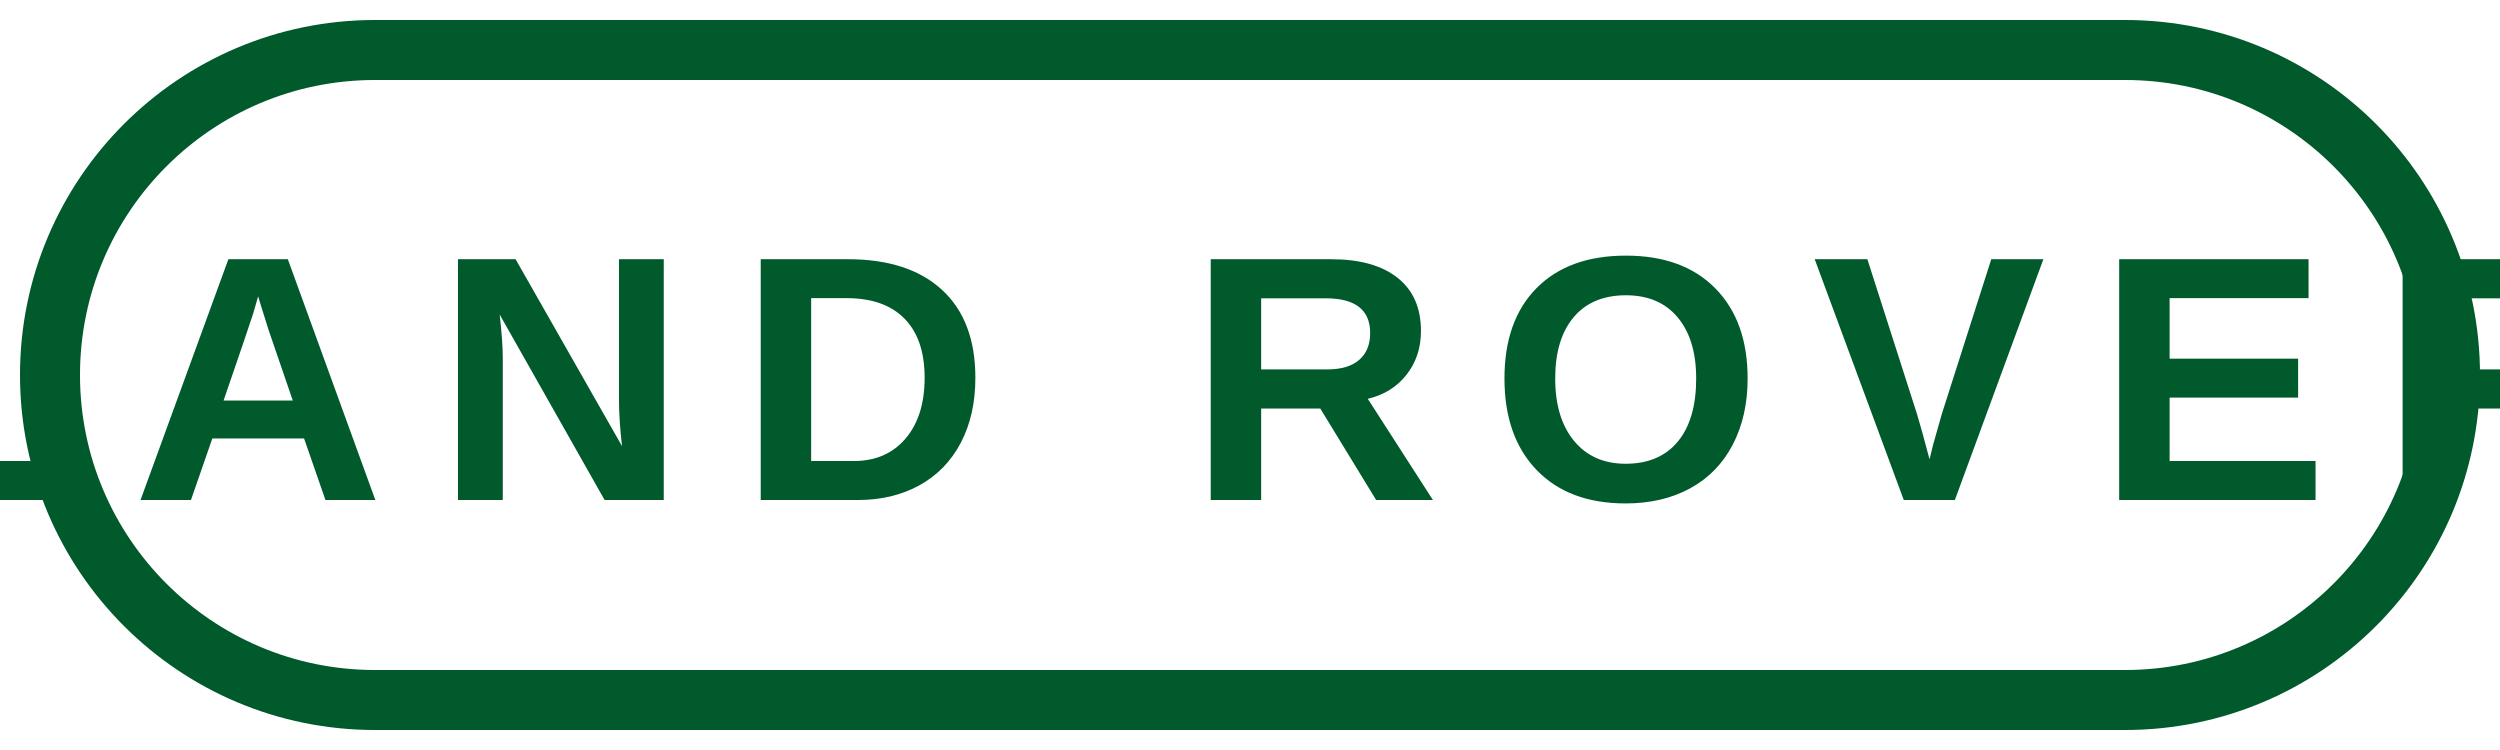
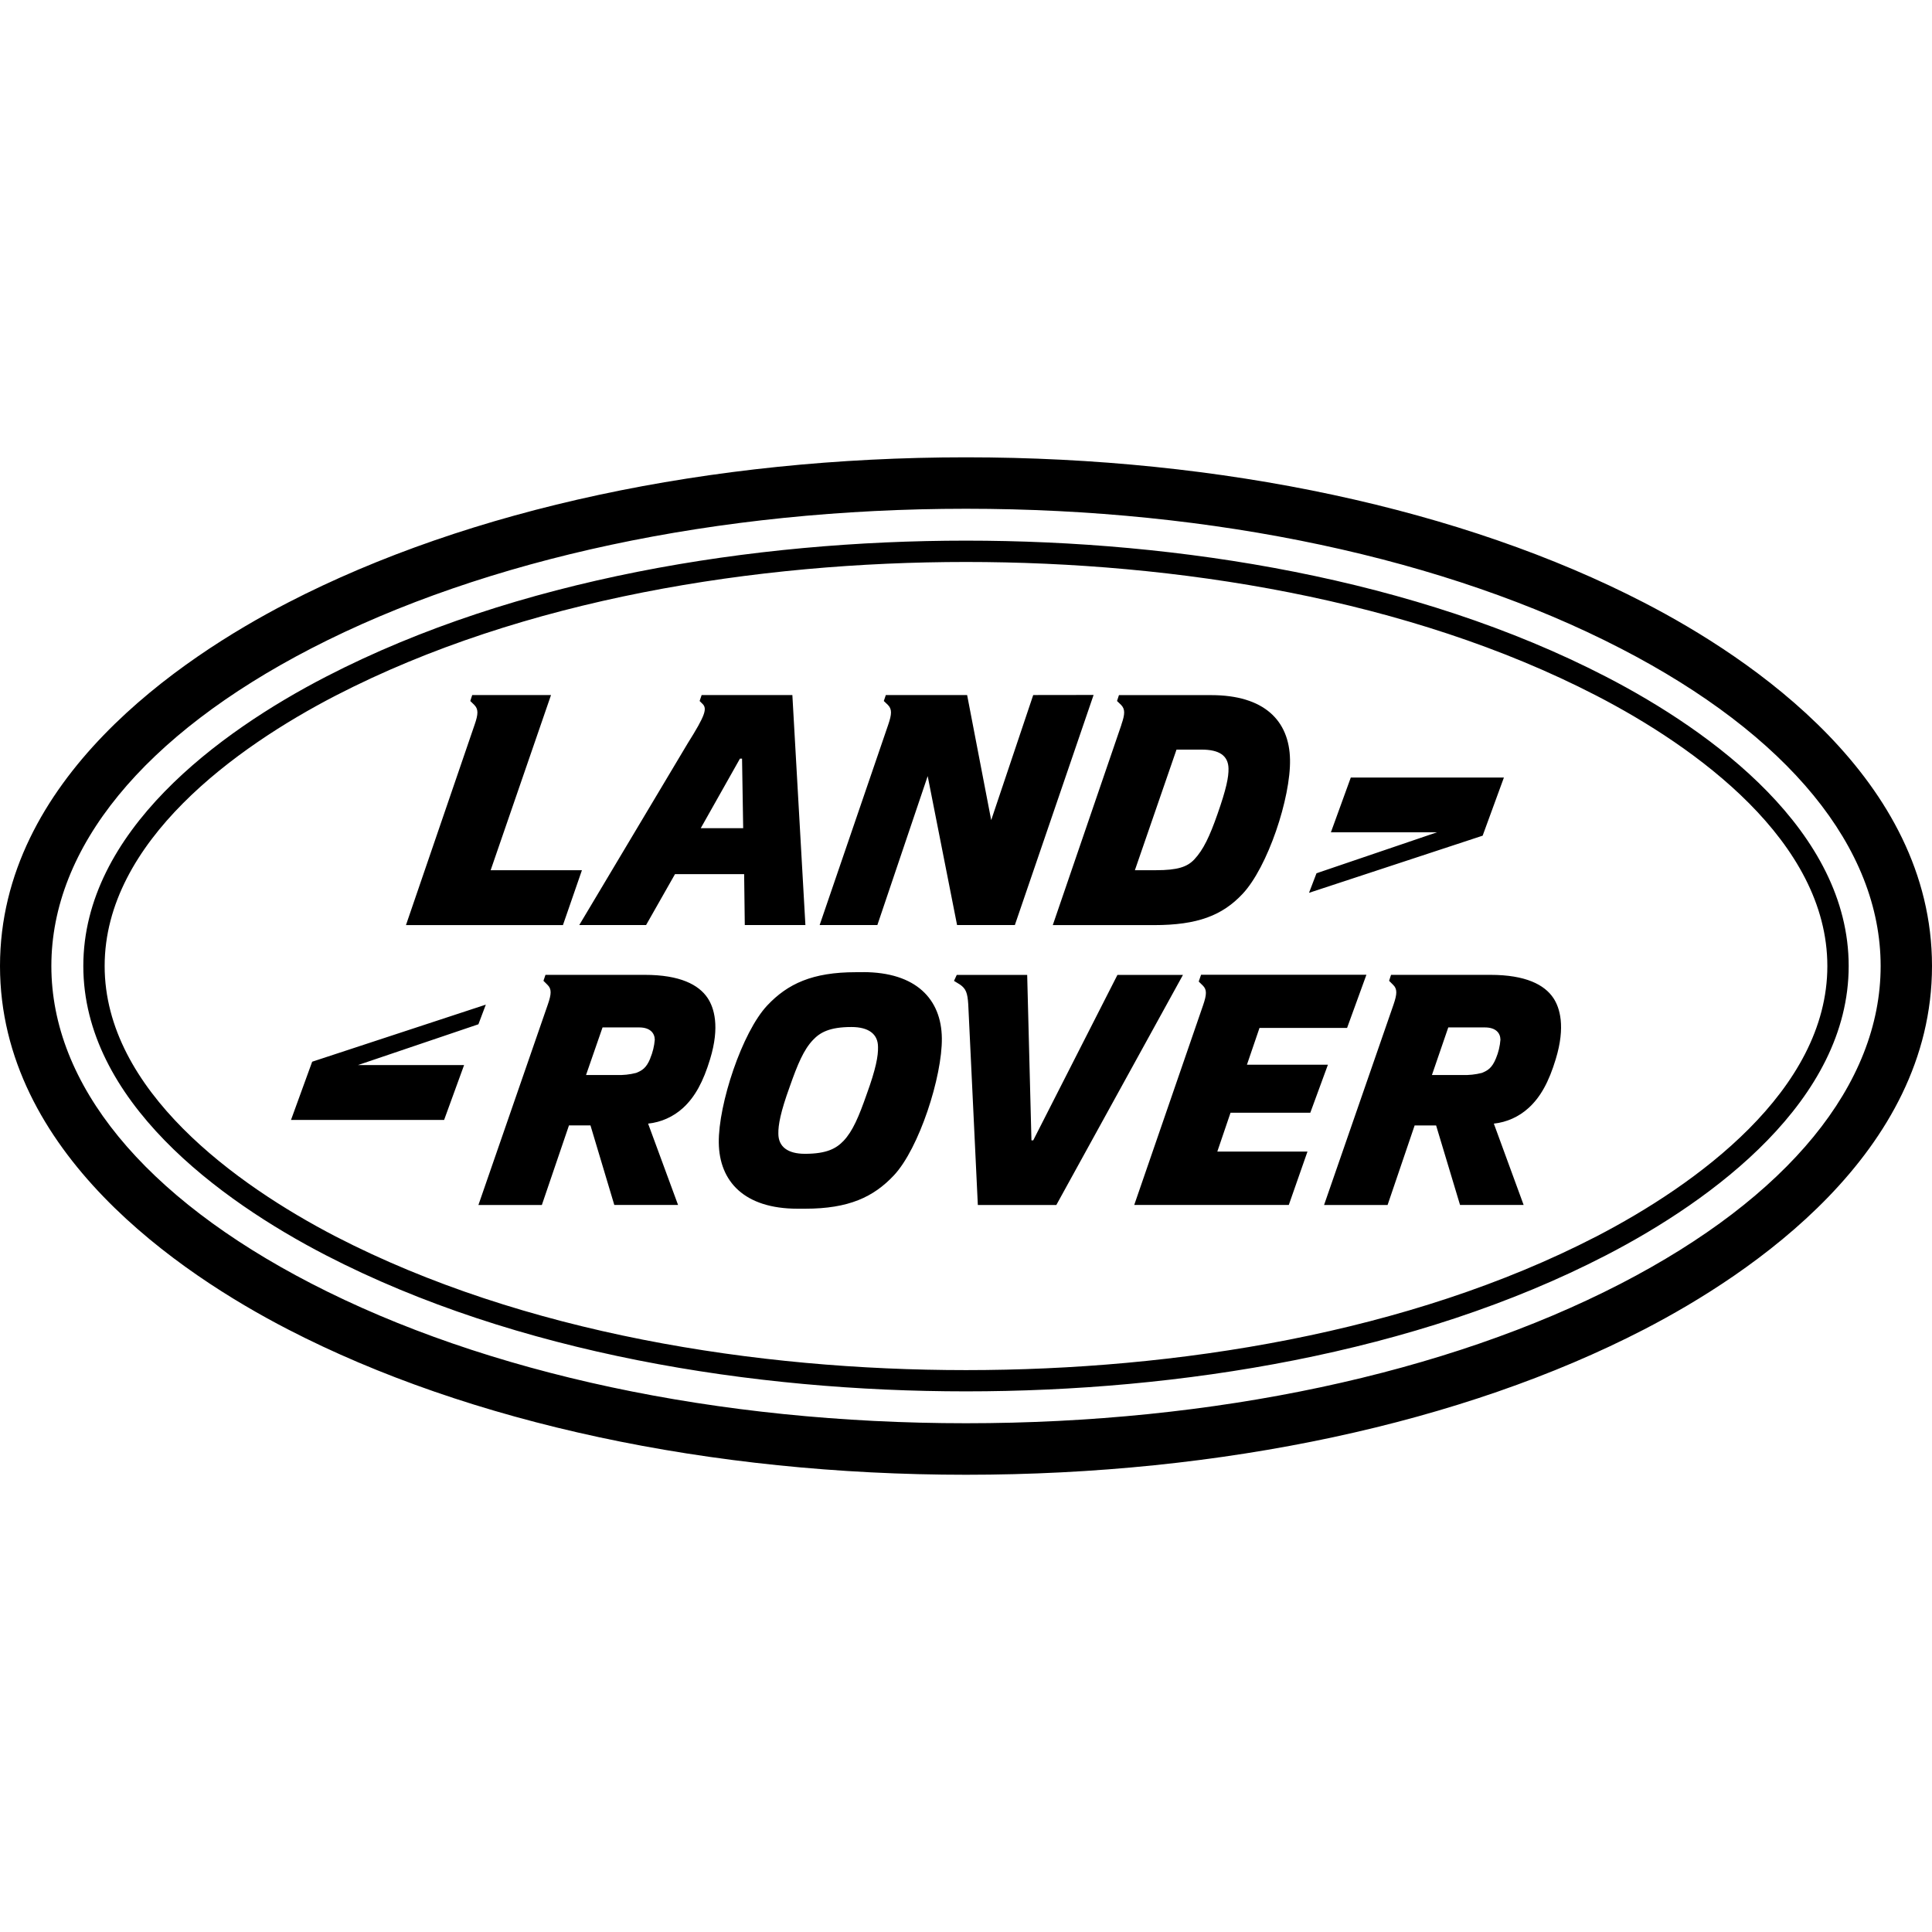
- <svg xmlns="http://www.w3.org/2000/svg" viewBox="0 0 1000 300">
-   <rect x="20" y="20" width="960" height="260" rx="130" fill="none" stroke="#005A2B" stroke-width="24" />
-   <text x="500" y="200" text-anchor="middle" font-family="Arial,sans-serif" font-weight="bold" font-size="140" fill="#005A2B" letter-spacing="20">LAND ROVER</text>
+ <svg xmlns="http://www.w3.org/2000/svg" role="img" viewBox="0 0 24 24">
+   <path d="M10.182 11.491h.717l.625-1.85.365 1.85h.718l.978-2.858-.75.001-.522 1.554-.299-1.554h-1.01l-.025.074.05.048c.053.053.05.114.005.246l-.852 2.489zm3.749-2.489l-.853 2.49h1.259c.54 0 .847-.12 1.098-.387.313-.332.6-1.195.59-1.67-.009-.485-.322-.8-.98-.8H13.9l-.024.073.05.048c.052.053.05.114.004.246m.685.31h.313c.213 0 .33.071.333.236.002.106-.027.252-.137.565-.098.28-.176.443-.287.562-.088.094-.207.135-.478.135h-.261l.517-1.498zm4.066.347H16.78l-.247.68h1.318l-1.497.509-.093.243 2.157-.71.264-.722zM5.043 11.492h1.95l.236-.682H6.095l.75-2.176h-.979l-.024.074.049.048c.053.053.051.114.005.246l-.853 2.49zm2.153-.001h.83l.359-.632h.859l.008.632h.753l-.162-2.857H8.716l-.025.074.036.036c.06.058.035.142-.184.49l-1.347 2.257zm1.996-2.067h.026l.014.864h-.527l.487-.864zM8.01 12.11H6.776l-.025.074.05.05c.053.051.05.113.004.245l-.862 2.49h.788l.337-.989h.267l.296.988h.792l-.372-1.01a.76.76 0 0 0 .433-.194c.149-.136.252-.326.337-.607.124-.407.049-.64-.031-.76-.11-.164-.342-.287-.78-.287m.068 1.038c-.05.122-.104.151-.175.18a.845.845 0 0 1-.245.026H7.28l.205-.591h.455c.136 0 .192.07.194.152a.759.759 0 0 1-.057.233m10.436-1.038H17.28l-.024.074.05.05c.053.051.05.113.005.245l-.863 2.49h.789l.336-.988h.267l.297.987h.79l-.37-1.01a.758.758 0 0 0 .431-.194c.15-.136.253-.326.338-.607.124-.407.05-.64-.03-.76-.11-.164-.343-.287-.782-.287m.069 1.038c-.05.122-.104.151-.174.18a.849.849 0 0 1-.245.026h-.376l.203-.591h.455c.136 0 .192.07.193.152a.747.747 0 0 1-.056.233m1.367-4.742c-2.365-1.222-5.31-1.69-7.95-1.69s-5.585.468-7.95 1.69C2.72 9.093 1.035 10.331 1.035 12c0 1.669 1.686 2.907 3.015 3.594 2.365 1.222 5.31 1.69 7.95 1.69 2.64 0 5.585-.467 7.95-1.69 1.329-.687 3.015-1.925 3.015-3.594 0-1.67-1.685-2.907-3.015-3.594m-.12 6.954c-2.33 1.203-5.227 1.66-7.83 1.66-2.603 0-5.5-.457-7.83-1.66C2.939 14.721 1.3 13.546 1.3 12c0-1.548 1.638-2.722 2.87-3.359C6.5 7.438 9.398 6.981 12 6.981c2.603 0 5.5.456 7.83 1.66 1.233.637 2.87 1.81 2.87 3.36 0 1.547-1.638 2.721-2.87 3.359m.595-7.873C18.171 6.322 15.18 5.681 12 5.681c-3.179 0-6.17.641-8.425 1.806C2.24 8.177 0 9.681 0 12s2.24 3.823 3.575 4.513C5.829 17.678 8.821 18.32 12 18.32c3.18 0 6.171-.641 8.425-1.806C21.76 15.823 24 14.32 24 12c0-2.32-2.24-3.823-3.575-4.513m-.293 8.46C17.967 17.064 15.08 17.68 12 17.68s-5.966-.616-8.132-1.735C1.786 14.87.638 13.468.638 12c0-1.469 1.148-2.87 3.23-3.946C6.034 6.936 8.921 6.32 12 6.32c3.08 0 5.967.617 8.132 1.735 2.083 1.075 3.23 2.477 3.23 3.946 0 1.468-1.147 2.87-3.23 3.946m-9.41-3.87h-.091c-.539 0-.846.144-1.099.412-.314.333-.609 1.23-.603 1.706.006.484.32.82.978.82h.096c.54 0 .848-.145 1.1-.413.314-.333.603-1.23.597-1.706-.006-.484-.32-.82-.979-.82m.046 1.515c-.098.281-.175.462-.288.581-.09.094-.207.161-.48.161-.212 0-.33-.087-.33-.251-.002-.107.027-.268.141-.582.098-.28.175-.462.289-.581.088-.094.207-.161.478-.161.213 0 .331.087.33.25.003.108-.026.27-.14.583M6.035 12.48l-2.157.709-.263.723h1.902l.248-.681H4.446l1.497-.507.092-.244zm7.846-.369l-1.046 2.055h-.022l-.053-2.055h-.875l-.034.074.075.046c.073.051.093.103.102.246l.119 2.492h.975l1.573-2.858h-.814zm2.396 1.712l.219-.597H15.49l.156-.457h1.088l.24-.66H14.92l-.029.084.05.049c.053.051.05.112.004.246l-.855 2.48h1.92l.232-.663h-1.12l.164-.482h.991z" />
</svg>
